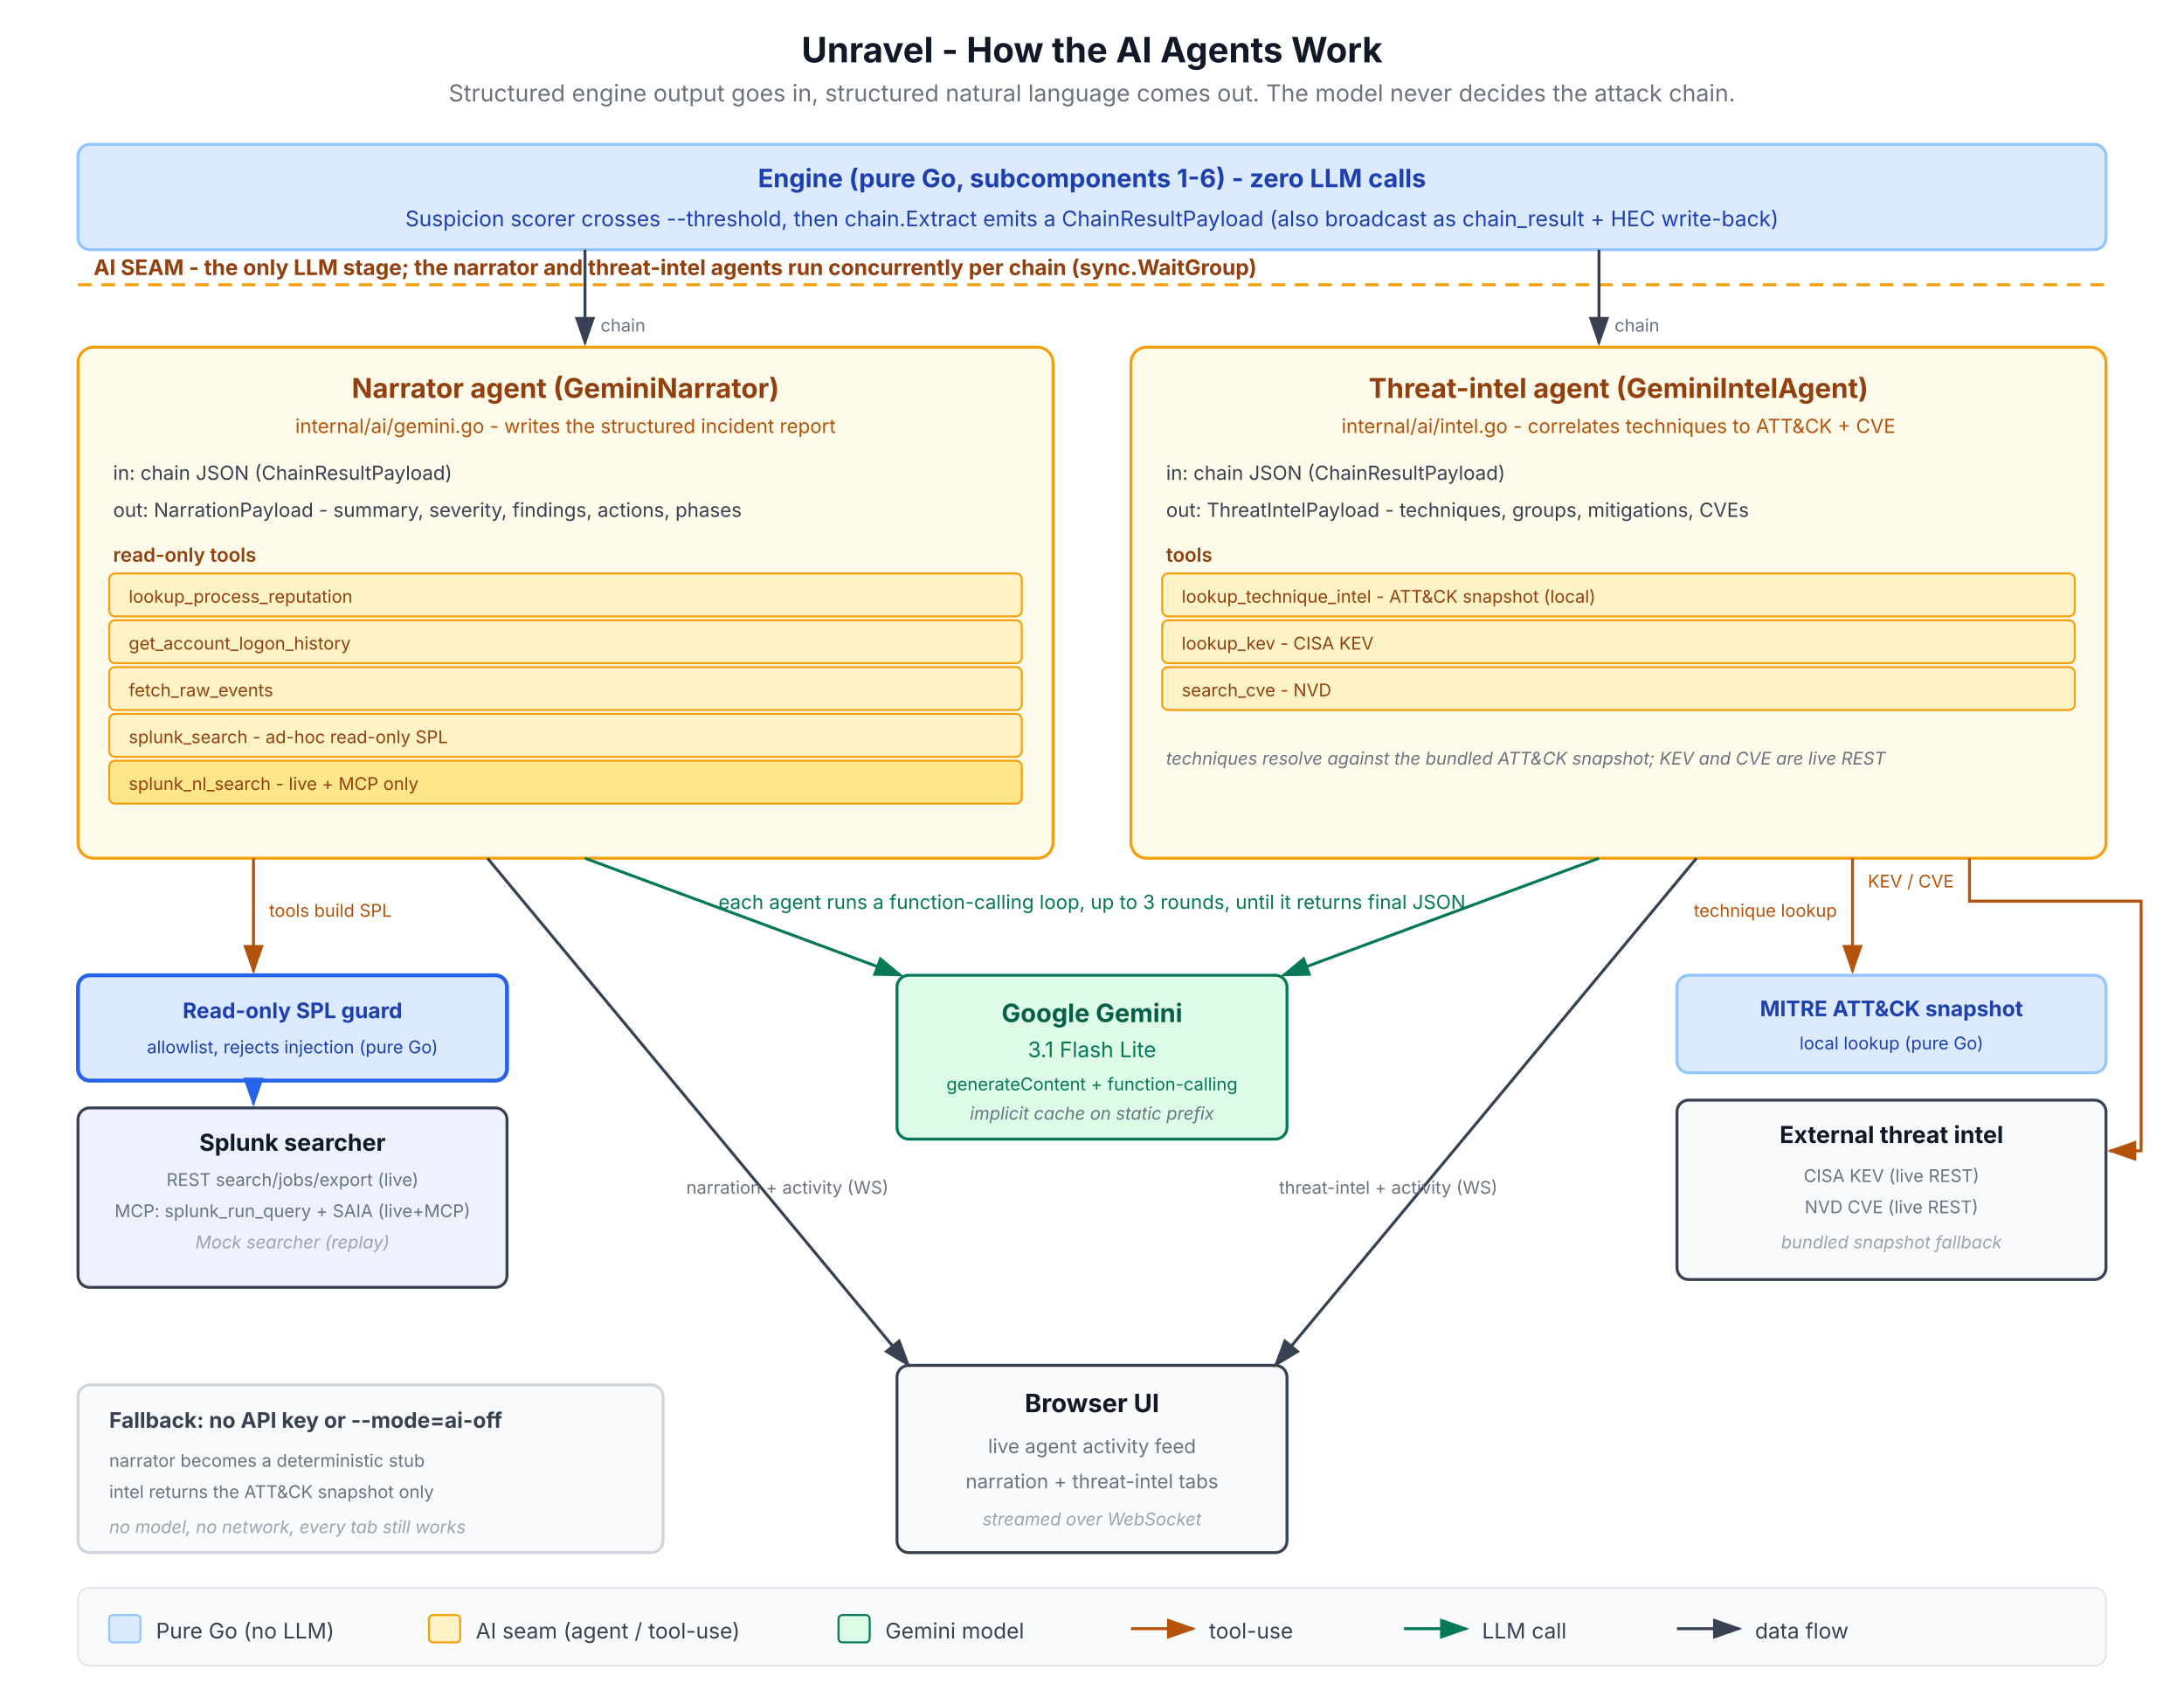
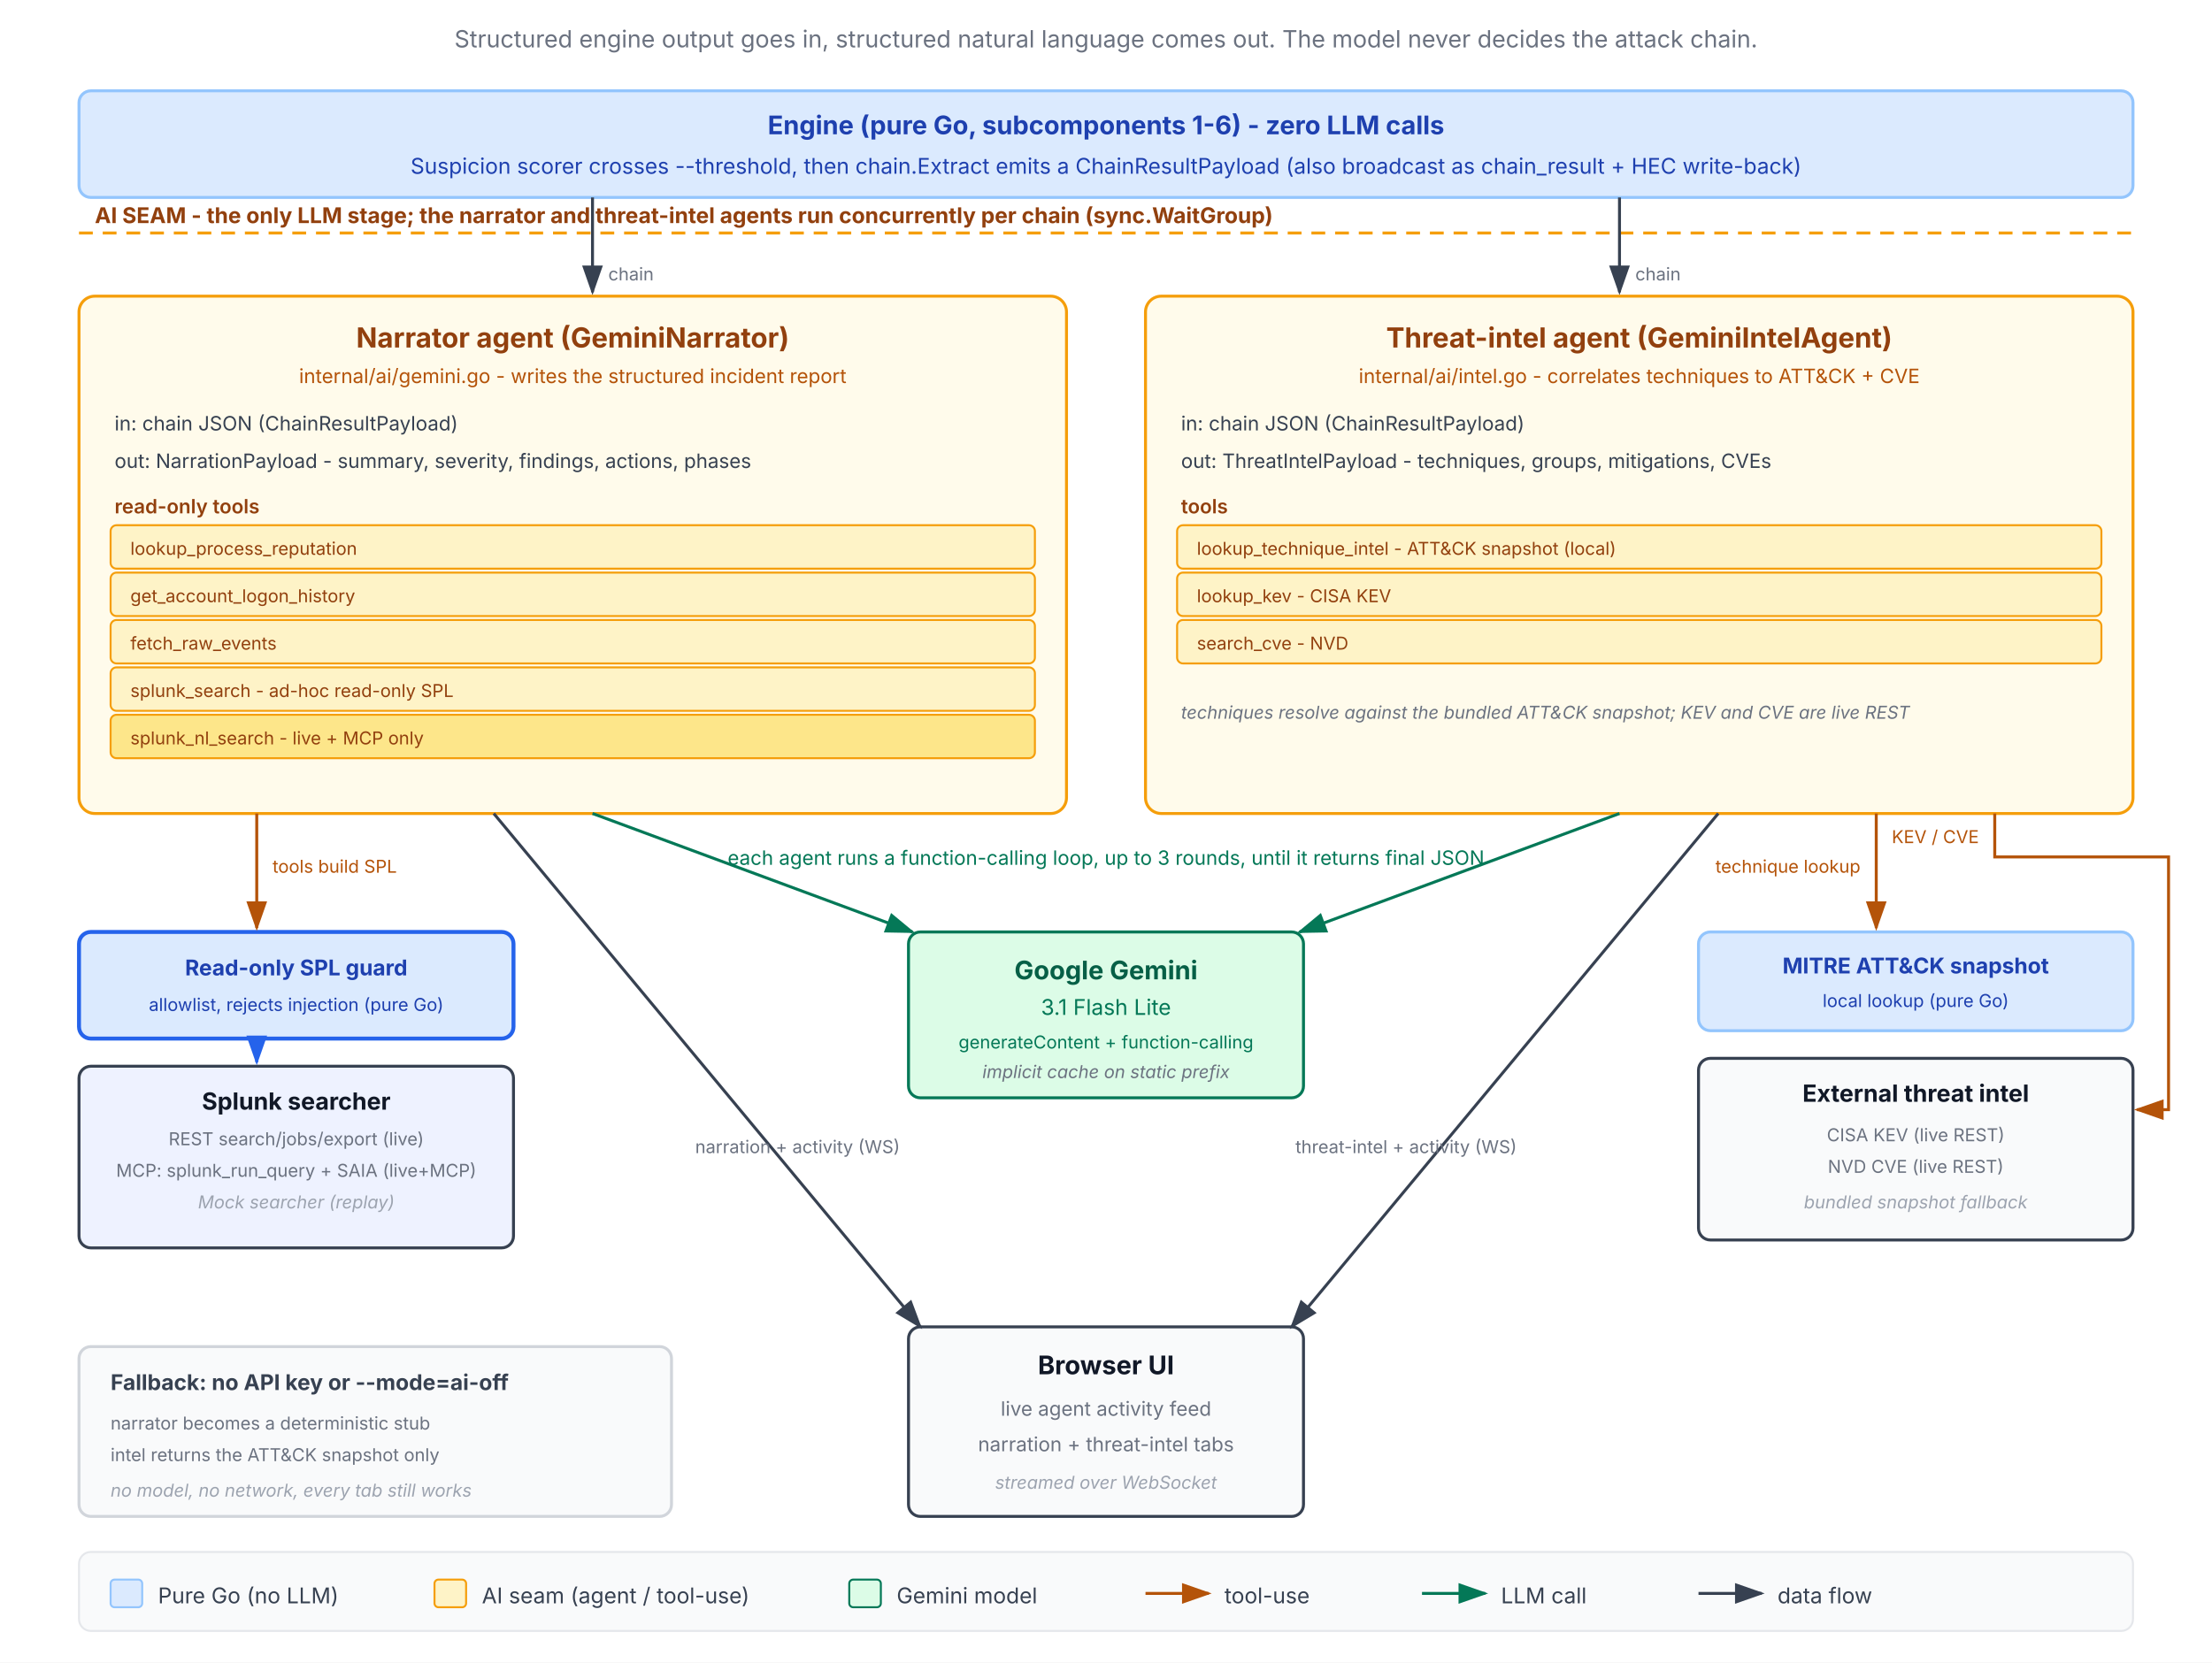
- <svg xmlns="http://www.w3.org/2000/svg" viewBox="0 0 1120 870" width="1120" height="870" font-family="-apple-system, BlinkMacSystemFont, 'Segoe UI', sans-serif">
+ <svg xmlns="http://www.w3.org/2000/svg" viewBox="0 28 1120 842" width="1120" height="842" font-family="-apple-system, BlinkMacSystemFont, 'Segoe UI', sans-serif">
  <defs>
    <marker id="arr" markerWidth="10" markerHeight="7" refX="9" refY="3.5" orient="auto">
      <polygon points="0 0, 10 3.5, 0 7" fill="#374151" />
    </marker>
    <marker id="arrA" markerWidth="10" markerHeight="7" refX="9" refY="3.5" orient="auto">
      <polygon points="0 0, 10 3.5, 0 7" fill="#b45309" />
    </marker>
    <marker id="arrG" markerWidth="10" markerHeight="7" refX="9" refY="3.5" orient="auto">
      <polygon points="0 0, 10 3.5, 0 7" fill="#047857" />
    </marker>
    <marker id="arrB" markerWidth="10" markerHeight="7" refX="9" refY="3.5" orient="auto">
      <polygon points="0 0, 10 3.5, 0 7" fill="#2563eb" />
    </marker>
  </defs>
  <rect width="1120" height="870" fill="#ffffff" />
-   <text x="560" y="32" text-anchor="middle" font-size="18" font-weight="700" fill="#111827">Unravel - How the AI Agents Work</text>
  <text x="560" y="52" text-anchor="middle" font-size="12" fill="#6b7280">Structured engine output goes in, structured natural language comes out. The model never decides the attack chain.</text>
  <rect x="40" y="74" width="1040" height="54" rx="6" fill="#dbeafe" stroke="#93c5fd" stroke-width="1.5" />
  <text x="560" y="96" text-anchor="middle" font-size="13" font-weight="700" fill="#1e40af">Engine (pure Go, subcomponents 1-6) - zero LLM calls</text>
  <text x="560" y="116" text-anchor="middle" font-size="11" fill="#1e40af">Suspicion scorer crosses --threshold, then chain.Extract emits a ChainResultPayload (also broadcast as chain_result + HEC write-back)</text>
  <line x1="40" y1="146" x2="1080" y2="146" stroke="#f59e0b" stroke-width="1.5" stroke-dasharray="7 5" />
  <text x="48" y="141" font-size="11" font-weight="700" fill="#92400e">AI SEAM - the only LLM stage; the narrator and threat-intel agents run concurrently per chain (sync.WaitGroup)</text>
  <line x1="300" y1="128" x2="300" y2="176" stroke="#374151" stroke-width="1.5" marker-end="url(#arr)" />
  <text x="308" y="170" font-size="9" fill="#6b7280">chain</text>
  <line x1="820" y1="128" x2="820" y2="176" stroke="#374151" stroke-width="1.5" marker-end="url(#arr)" />
  <text x="828" y="170" font-size="9" fill="#6b7280">chain</text>
  <rect x="40" y="178" width="500" height="262" rx="8" fill="#fffbeb" stroke="#f59e0b" stroke-width="1.5" />
  <text x="290" y="204" text-anchor="middle" font-size="14" font-weight="700" fill="#92400e">Narrator agent (GeminiNarrator)</text>
  <text x="290" y="222" text-anchor="middle" font-size="10" fill="#b45309">internal/ai/gemini.go - writes the structured incident report</text>
  <text x="58" y="246" font-size="10" fill="#374151">in:  chain JSON (ChainResultPayload)</text>
  <text x="58" y="265" font-size="10" fill="#374151">out: NarrationPayload - summary, severity, findings, actions, phases</text>
  <text x="58" y="288" font-size="10" font-weight="600" fill="#92400e">read-only tools</text>
  <rect x="56" y="294" width="468" height="22" rx="3" fill="#fef3c7" stroke="#f59e0b" />
  <text x="66" y="309" font-size="9" fill="#92400e">lookup_process_reputation</text>
  <rect x="56" y="318" width="468" height="22" rx="3" fill="#fef3c7" stroke="#f59e0b" />
  <text x="66" y="333" font-size="9" fill="#92400e">get_account_logon_history</text>
  <rect x="56" y="342" width="468" height="22" rx="3" fill="#fef3c7" stroke="#f59e0b" />
  <text x="66" y="357" font-size="9" fill="#92400e">fetch_raw_events</text>
  <rect x="56" y="366" width="468" height="22" rx="3" fill="#fef3c7" stroke="#f59e0b" />
  <text x="66" y="381" font-size="9" fill="#92400e">splunk_search  -  ad-hoc read-only SPL</text>
  <rect x="56" y="390" width="468" height="22" rx="3" fill="#fde68a" stroke="#f59e0b" />
  <text x="66" y="405" font-size="9" fill="#92400e">splunk_nl_search  -  live + MCP only</text>
  <rect x="580" y="178" width="500" height="262" rx="8" fill="#fffbeb" stroke="#f59e0b" stroke-width="1.5" />
  <text x="830" y="204" text-anchor="middle" font-size="14" font-weight="700" fill="#92400e">Threat-intel agent (GeminiIntelAgent)</text>
  <text x="830" y="222" text-anchor="middle" font-size="10" fill="#b45309">internal/ai/intel.go - correlates techniques to ATT&amp;CK + CVE</text>
  <text x="598" y="246" font-size="10" fill="#374151">in:  chain JSON (ChainResultPayload)</text>
  <text x="598" y="265" font-size="10" fill="#374151">out: ThreatIntelPayload - techniques, groups, mitigations, CVEs</text>
  <text x="598" y="288" font-size="10" font-weight="600" fill="#92400e">tools</text>
  <rect x="596" y="294" width="468" height="22" rx="3" fill="#fef3c7" stroke="#f59e0b" />
  <text x="606" y="309" font-size="9" fill="#92400e">lookup_technique_intel  -  ATT&amp;CK snapshot (local)</text>
  <rect x="596" y="318" width="468" height="22" rx="3" fill="#fef3c7" stroke="#f59e0b" />
  <text x="606" y="333" font-size="9" fill="#92400e">lookup_kev  -  CISA KEV</text>
  <rect x="596" y="342" width="468" height="22" rx="3" fill="#fef3c7" stroke="#f59e0b" />
  <text x="606" y="357" font-size="9" fill="#92400e">search_cve  -  NVD</text>
  <text x="598" y="392" font-size="9" font-style="italic" fill="#6b7280">techniques resolve against the bundled ATT&amp;CK snapshot; KEV and CVE are live REST</text>
  <line x1="300" y1="440" x2="462" y2="500" stroke="#047857" stroke-width="1.5" marker-end="url(#arrG)" />
  <line x1="820" y1="440" x2="658" y2="500" stroke="#047857" stroke-width="1.5" marker-end="url(#arrG)" />
  <text x="560" y="466" text-anchor="middle" font-size="10" fill="#047857">each agent runs a function-calling loop, up to 3 rounds, until it returns final JSON</text>
  <rect x="460" y="500" width="200" height="84" rx="6" fill="#dcfce7" stroke="#047857" stroke-width="1.5" />
  <text x="560" y="524" text-anchor="middle" font-size="13" font-weight="700" fill="#065f46">Google Gemini</text>
  <text x="560" y="542" text-anchor="middle" font-size="11" fill="#047857">3.1 Flash Lite</text>
  <text x="560" y="559" text-anchor="middle" font-size="9" fill="#047857">generateContent + function-calling</text>
  <text x="560" y="574" text-anchor="middle" font-size="9" font-style="italic" fill="#6b7280">implicit cache on static prefix</text>
  <rect x="40" y="500" width="220" height="54" rx="6" fill="#dbeafe" stroke="#2563eb" stroke-width="2" />
  <text x="150" y="522" text-anchor="middle" font-size="11" font-weight="700" fill="#1e40af">Read-only SPL guard</text>
  <text x="150" y="540" text-anchor="middle" font-size="9" fill="#1e40af">allowlist, rejects injection (pure Go)</text>
  <rect x="40" y="568" width="220" height="92" rx="6" fill="#eef2ff" stroke="#374151" stroke-width="1.5" />
  <text x="150" y="590" text-anchor="middle" font-size="12" font-weight="700" fill="#111827">Splunk searcher</text>
  <text x="150" y="608" text-anchor="middle" font-size="9" fill="#6b7280">REST search/jobs/export (live)</text>
  <text x="150" y="624" text-anchor="middle" font-size="9" fill="#6b7280">MCP: splunk_run_query + SAIA (live+MCP)</text>
  <text x="150" y="640" text-anchor="middle" font-size="9" font-style="italic" fill="#9ca3af">Mock searcher (replay)</text>
  <line x1="130" y1="440" x2="130" y2="498" stroke="#b45309" stroke-width="1.5" marker-end="url(#arrA)" />
  <text x="138" y="470" font-size="9" fill="#b45309">tools build SPL</text>
  <line x1="130" y1="554" x2="130" y2="566" stroke="#2563eb" stroke-width="1.5" marker-end="url(#arrB)" />
  <rect x="860" y="500" width="220" height="50" rx="6" fill="#dbeafe" stroke="#93c5fd" stroke-width="1.5" />
  <text x="970" y="521" text-anchor="middle" font-size="11" font-weight="700" fill="#1e40af">MITRE ATT&amp;CK snapshot</text>
  <text x="970" y="538" text-anchor="middle" font-size="9" fill="#1e40af">local lookup (pure Go)</text>
  <rect x="860" y="564" width="220" height="92" rx="6" fill="#f9fafb" stroke="#374151" stroke-width="1.5" />
  <text x="970" y="586" text-anchor="middle" font-size="12" font-weight="700" fill="#111827">External threat intel</text>
  <text x="970" y="606" text-anchor="middle" font-size="9" fill="#6b7280">CISA KEV (live REST)</text>
  <text x="970" y="622" text-anchor="middle" font-size="9" fill="#6b7280">NVD CVE (live REST)</text>
  <text x="970" y="640" text-anchor="middle" font-size="9" font-style="italic" fill="#9ca3af">bundled snapshot fallback</text>
  <line x1="950" y1="440" x2="950" y2="498" stroke="#b45309" stroke-width="1.5" marker-end="url(#arrA)" />
  <text x="942" y="470" text-anchor="end" font-size="9" fill="#b45309">technique lookup</text>
  <path d="M 1010 440 L 1010 462 L 1098 462 L 1098 590 L 1082 590" fill="none" stroke="#b45309" stroke-width="1.5" marker-end="url(#arrA)" />
  <text x="1002" y="455" text-anchor="end" font-size="9" fill="#b45309">KEV / CVE</text>
  <rect x="460" y="700" width="200" height="96" rx="6" fill="#f9fafb" stroke="#374151" stroke-width="1.5" />
  <text x="560" y="724" text-anchor="middle" font-size="13" font-weight="700" fill="#111827">Browser UI</text>
  <text x="560" y="745" text-anchor="middle" font-size="10" fill="#6b7280">live agent activity feed</text>
  <text x="560" y="763" text-anchor="middle" font-size="10" fill="#6b7280">narration + threat-intel tabs</text>
  <text x="560" y="782" text-anchor="middle" font-size="9" font-style="italic" fill="#9ca3af">streamed over WebSocket</text>
  <line x1="250" y1="440" x2="466" y2="700" stroke="#374151" stroke-width="1.5" marker-end="url(#arr)" />
  <text x="352" y="612" font-size="9" fill="#6b7280">narration + activity (WS)</text>
  <line x1="870" y1="440" x2="654" y2="700" stroke="#374151" stroke-width="1.5" marker-end="url(#arr)" />
  <text x="768" y="612" text-anchor="end" font-size="9" fill="#6b7280">threat-intel + activity (WS)</text>
  <rect x="40" y="710" width="300" height="86" rx="6" fill="#f9fafb" stroke="#d1d5db" stroke-width="1.5" />
  <text x="56" y="732" font-size="11" font-weight="700" fill="#374151">Fallback: no API key or --mode=ai-off</text>
  <text x="56" y="752" font-size="9" fill="#6b7280">narrator becomes a deterministic stub</text>
  <text x="56" y="768" font-size="9" fill="#6b7280">intel returns the ATT&amp;CK snapshot only</text>
  <text x="56" y="786" font-size="9" font-style="italic" fill="#9ca3af">no model, no network, every tab still works</text>
  <rect x="40" y="814" width="1040" height="40" rx="6" fill="#f9fafb" stroke="#e5e7eb" stroke-width="1" />
  <rect x="56" y="828" width="16" height="14" rx="2" fill="#dbeafe" stroke="#93c5fd" />
  <text x="80" y="840" font-size="11" fill="#374151">Pure Go (no LLM)</text>
  <rect x="220" y="828" width="16" height="14" rx="2" fill="#fef3c7" stroke="#f59e0b" />
  <text x="244" y="840" font-size="11" fill="#374151">AI seam (agent / tool-use)</text>
  <rect x="430" y="828" width="16" height="14" rx="2" fill="#dcfce7" stroke="#047857" />
  <text x="454" y="840" font-size="11" fill="#374151">Gemini model</text>
  <line x1="580" y1="835" x2="612" y2="835" stroke="#b45309" stroke-width="1.5" marker-end="url(#arrA)" />
  <text x="620" y="840" font-size="11" fill="#374151">tool-use</text>
  <line x1="720" y1="835" x2="752" y2="835" stroke="#047857" stroke-width="1.5" marker-end="url(#arrG)" />
  <text x="760" y="840" font-size="11" fill="#374151">LLM call</text>
  <line x1="860" y1="835" x2="892" y2="835" stroke="#374151" stroke-width="1.5" marker-end="url(#arr)" />
  <text x="900" y="840" font-size="11" fill="#374151">data flow</text>
</svg>
